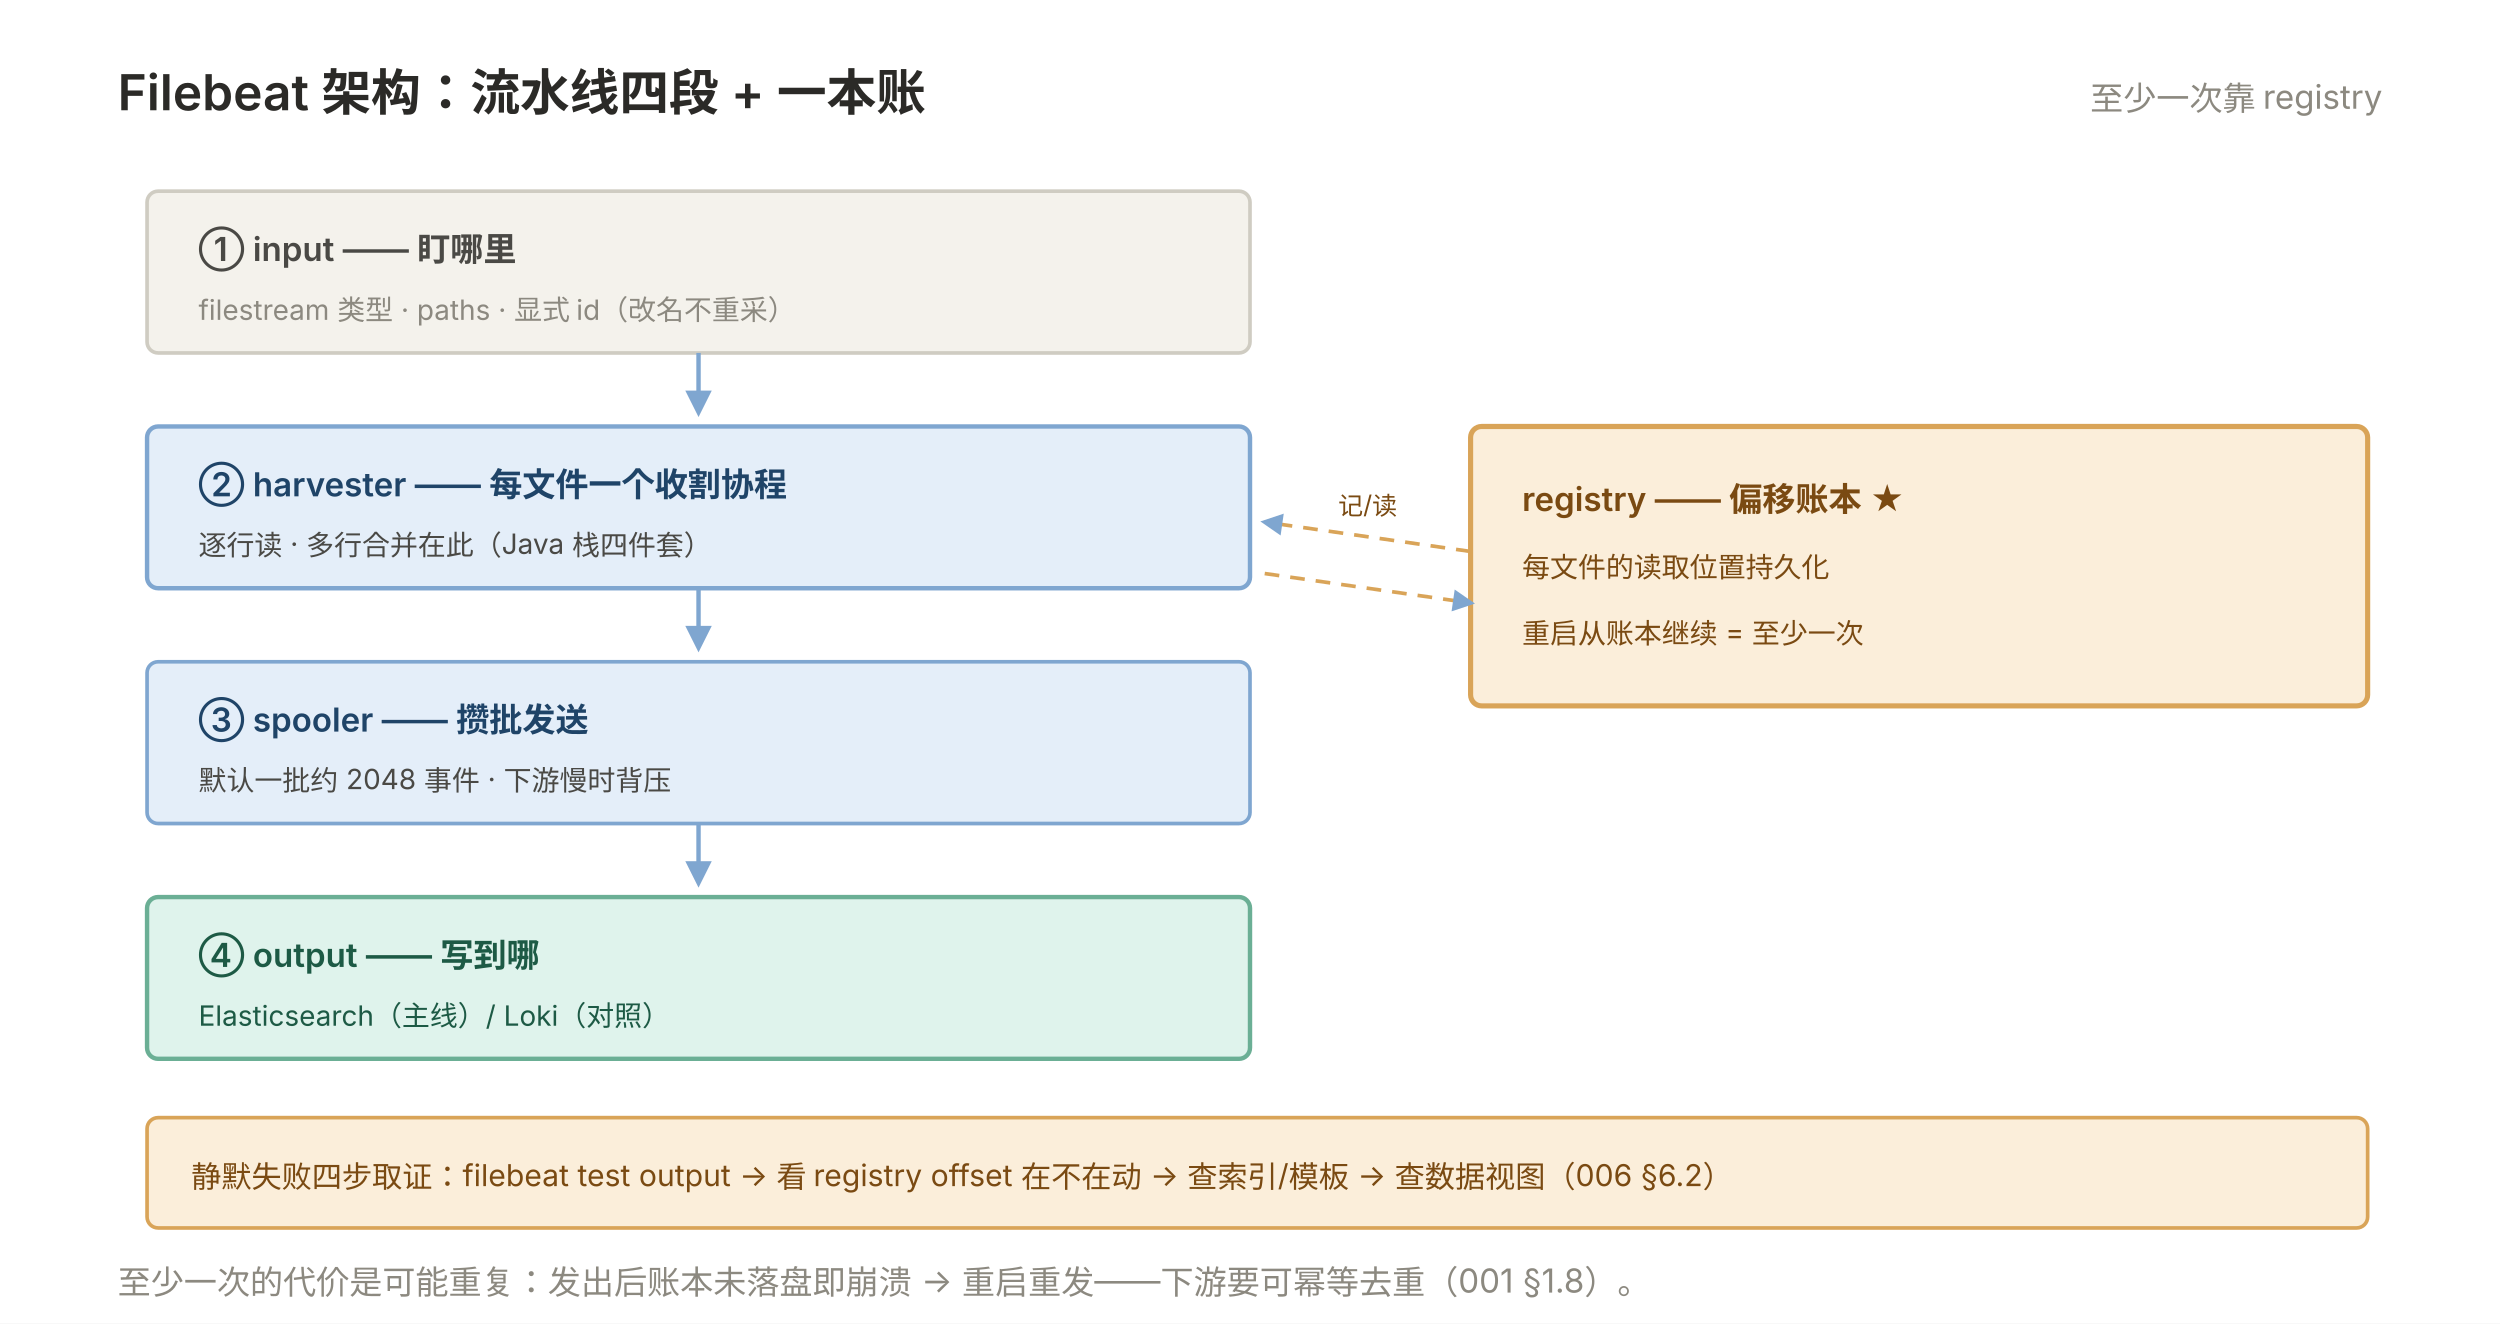
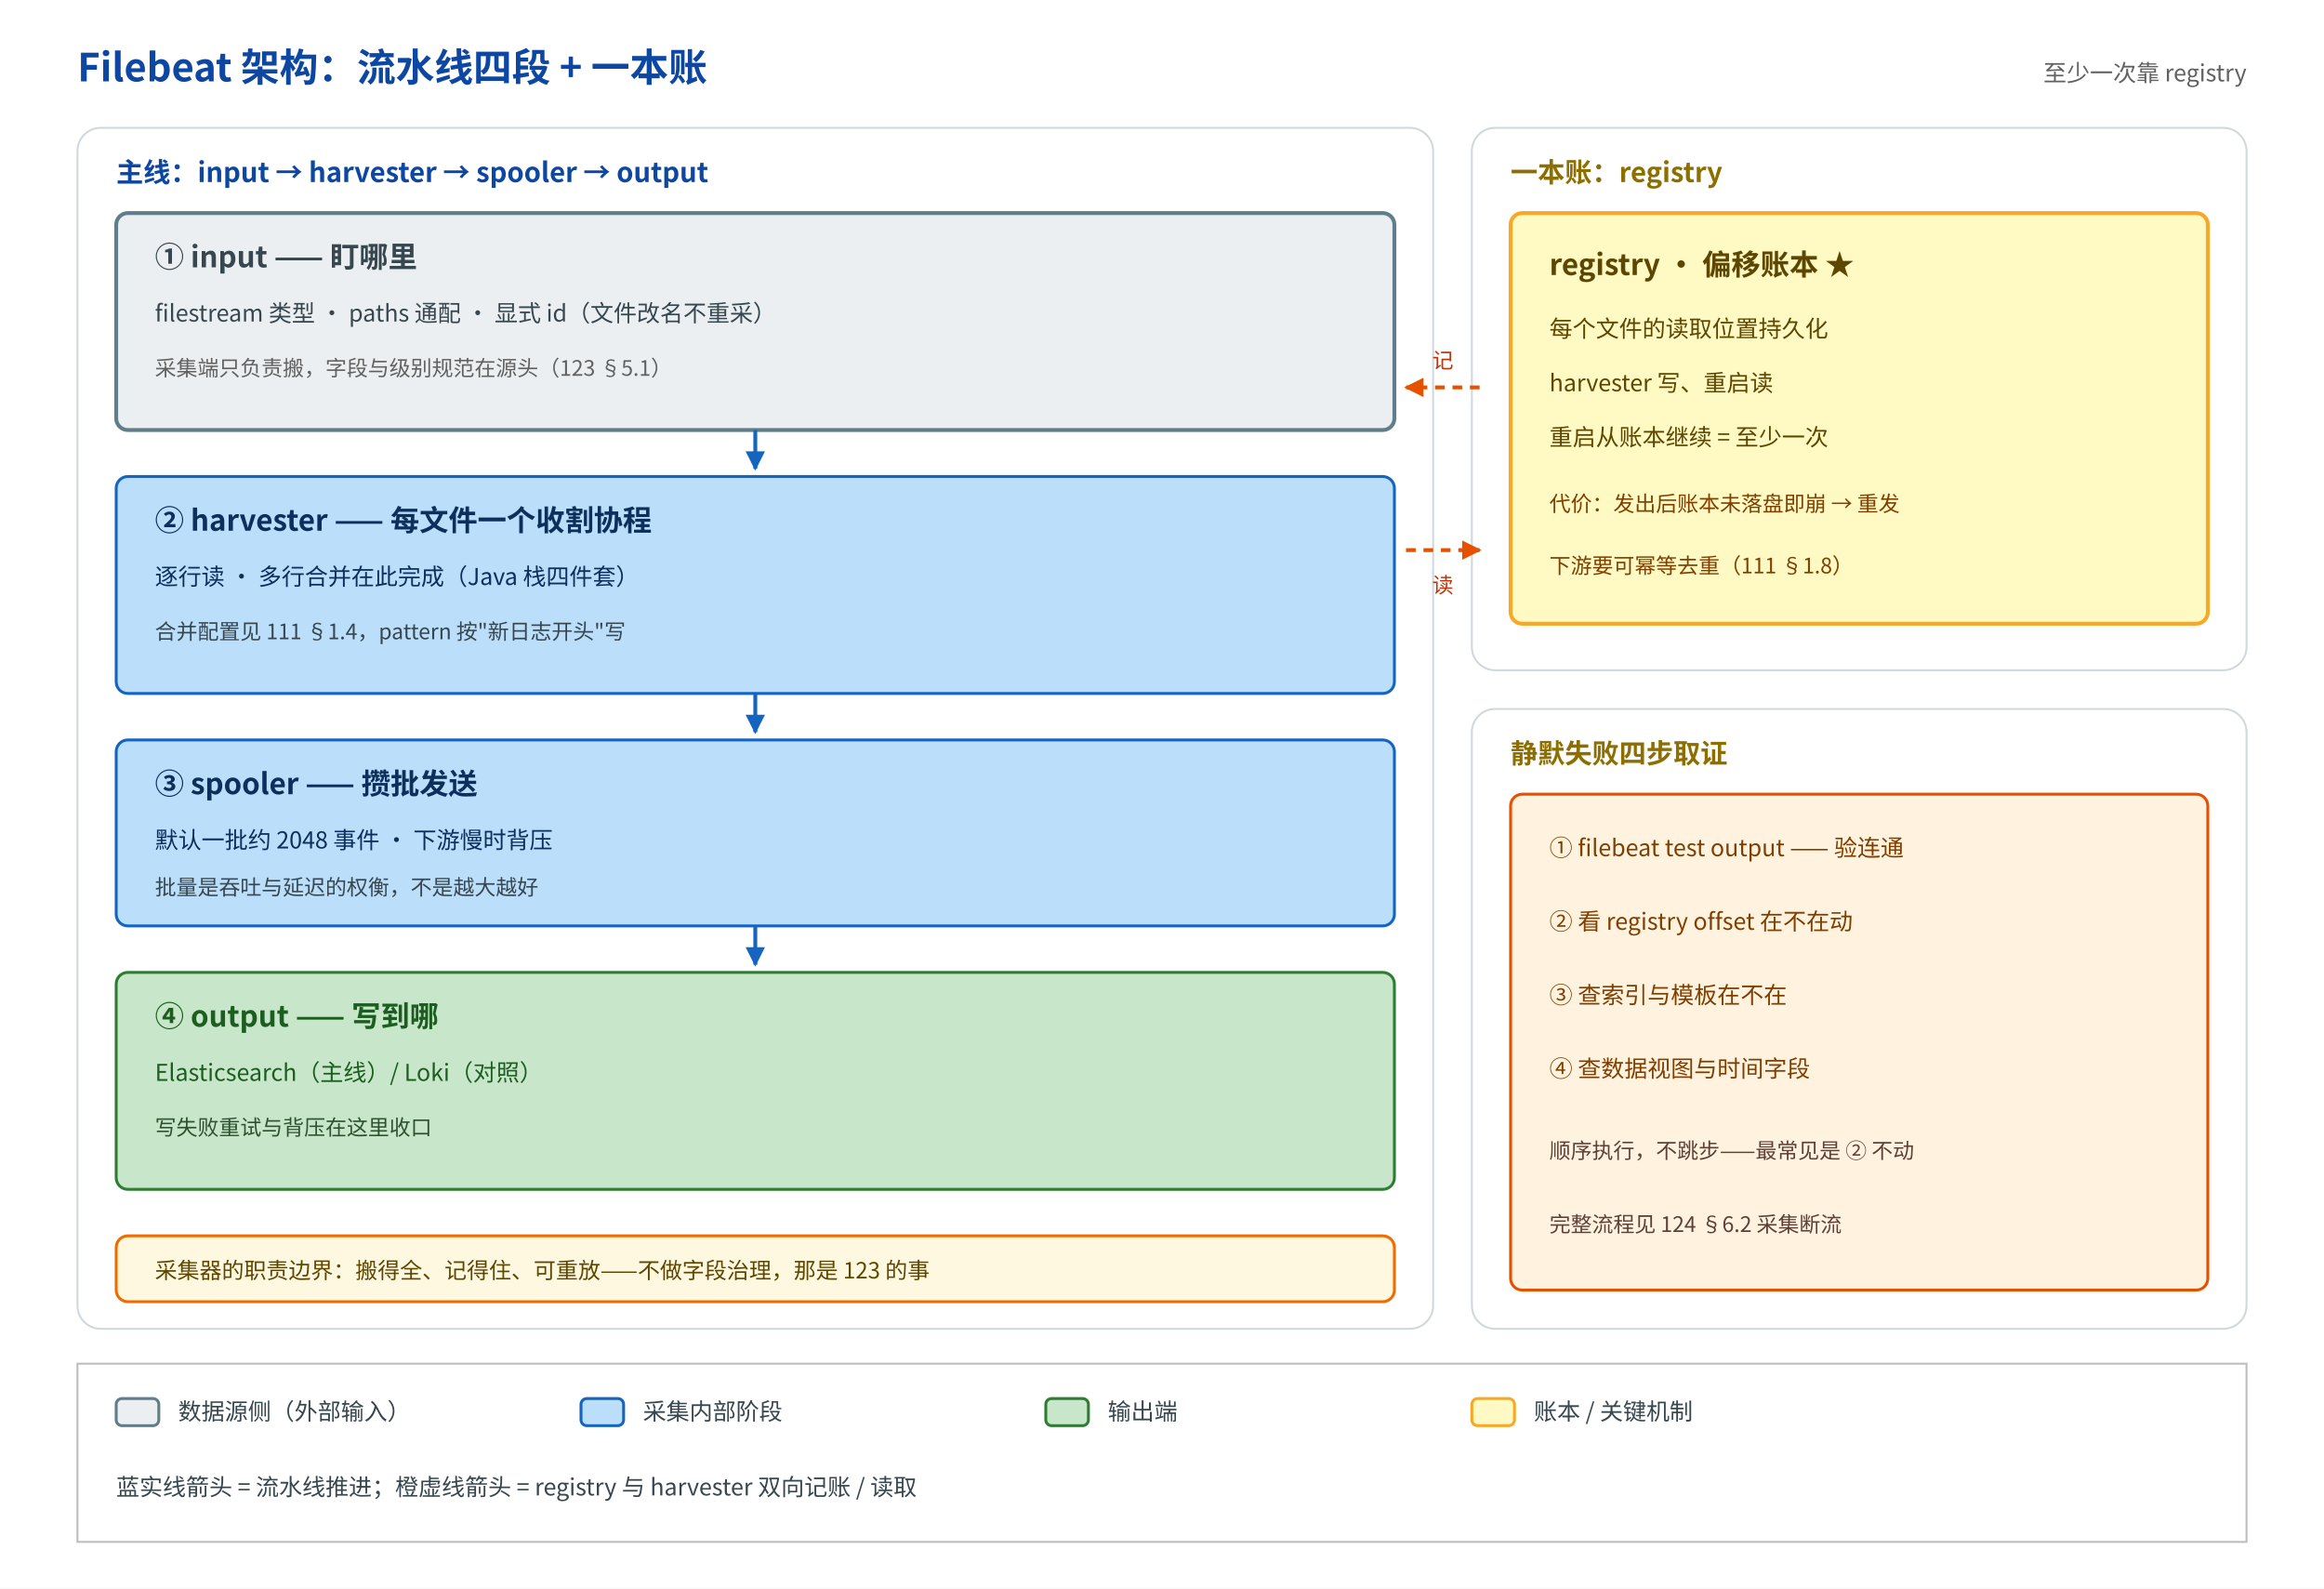
- <svg xmlns="http://www.w3.org/2000/svg" viewBox="0 0 1200 635.29" width="1200" height="635.29" font-family="-apple-system, 'Segoe UI', 'Microsoft YaHei', 'PingFang SC', sans-serif">
-   <g transform="scale(1.764706)">
-     <rect width="680" height="360" fill="#FFFFFF" />
-     <text x="32" y="30" font-size="13.5" font-weight="600" fill="#2B2A27">Filebeat 架构：流水线四段 + 一本账</text>
-     <text x="648" y="30" font-size="9" fill="#8C8980" text-anchor="end">至少一次靠 registry</text>
-     <defs>
-       <marker id="g1Blue" viewBox="0 0 10 10" refX="8" refY="5" markerWidth="6" markerHeight="6" orient="auto">
-         <path d="M0,0 L10,5 L0,10 z" fill="#7FA6D0" />
-       </marker>
-     </defs>
-     <rect x="40" y="52" width="300" height="44" rx="3" fill="#F4F2EC" stroke="#CFCCC2" stroke-width="1" />
-     <text x="54" y="71" font-size="9" font-weight="600" fill="#4A4945">① input —— 盯哪里</text>
-     <text x="54" y="87" font-size="7.6" fill="#8C8980">filestream 类型 · paths · 显式 id（改名不重采）</text>
-     <line x1="190" y1="96" x2="190" y2="112" stroke="#7FA6D0" stroke-width="1.2" marker-end="url(#g1Blue)" />
-     <rect x="40" y="116" width="300" height="44" rx="3" fill="#E4EEF9" stroke="#7FA6D0" stroke-width="1.2" />
-     <text x="54" y="135" font-size="9" font-weight="600" fill="#1F4468">② harvester —— 每文件一个收割协程</text>
-     <text x="54" y="151" font-size="7.6" fill="#4A4945">逐行读 · 多行合并在此（Java 栈四件套）</text>
-     <line x1="190" y1="160" x2="190" y2="176" stroke="#7FA6D0" stroke-width="1.2" marker-end="url(#g1Blue)" />
-     <rect x="40" y="180" width="300" height="44" rx="3" fill="#E4EEF9" stroke="#7FA6D0" stroke-width="1" />
-     <text x="54" y="199" font-size="9" font-weight="600" fill="#1F4468">③ spooler —— 攒批发送</text>
-     <text x="54" y="215" font-size="7.6" fill="#4A4945">默认一批约 2048 事件 · 下游慢时背压</text>
-     <line x1="190" y1="224" x2="190" y2="240" stroke="#7FA6D0" stroke-width="1.2" marker-end="url(#g1Blue)" />
-     <rect x="40" y="244" width="300" height="44" rx="3" fill="#DFF3EC" stroke="#6BAF95" stroke-width="1.2" />
-     <text x="54" y="263" font-size="9" font-weight="600" fill="#1D5A45">④ output —— 写到哪</text>
-     <text x="54" y="279" font-size="7.6" fill="#1D5A45">Elasticsearch（主线）/ Loki（对照）</text>
-     <rect x="400" y="116" width="244" height="76" rx="3" fill="#FBEEDA" stroke="#D9A458" stroke-width="1.4" />
-     <text x="414" y="139" font-size="9" font-weight="600" fill="#7A4A12">registry —— 偏移账本 ★</text>
-     <text x="414" y="157" font-size="7.6" fill="#7A4A12">每文件的读取位置持久化</text>
-     <text x="414" y="175" font-size="7.6" fill="#7A4A12">重启从账本继续 = 至少一次</text>
-     <line x1="400" y1="150" x2="344" y2="142" stroke="#D9A458" stroke-width="1" stroke-dasharray="4 3" marker-end="url(#g1Blue)" />
-     <line x1="344" y1="156" x2="400" y2="164" stroke="#D9A458" stroke-width="1" stroke-dasharray="4 3" marker-end="url(#g1Blue)" />
-     <text x="372" y="140" font-size="6.8" fill="#7A4A12" text-anchor="middle">记/读</text>
-     <rect x="40" y="304" width="604" height="30" rx="3" fill="#FBEEDA" stroke="#D9A458" stroke-width="1" />
-     <text x="52" y="323" font-size="8.2" fill="#7A4A12">静默失败四步取证：filebeat test output → 看 registry offset 在不在动 → 查索引/模板 → 查数据视图（006 §6.2）</text>
-     <text x="32" y="352" font-size="9" fill="#8C8980">至少一次的代价是可能重复：发出后账本未落盘即崩溃 → 重启重发——下游要可幂等去重（001 §1.8）。</text>
-   </g>
+ <svg xmlns="http://www.w3.org/2000/svg" viewBox="0 0 1200 820" font-family="Microsoft YaHei, PingFang SC, Noto Sans CJK SC, sans-serif">
+   <rect x="0" y="0" width="1200" height="820" fill="#ffffff" />
+   <defs>
+     <marker id="arrowBlue" viewBox="0 0 10 10" refX="9" refY="5" markerWidth="10" markerHeight="10" markerUnits="userSpaceOnUse" orient="auto-start-reverse">
+       <path d="M 0 0 L 10 5 L 0 10 z" fill="#1565c0" />
+     </marker>
+     <marker id="arrowOrange" viewBox="0 0 10 10" refX="9" refY="5" markerWidth="10" markerHeight="10" markerUnits="userSpaceOnUse" orient="auto-start-reverse">
+       <path d="M 0 0 L 10 5 L 0 10 z" fill="#e65100" />
+     </marker>
+   </defs>
+   <text x="40" y="42" font-size="20" font-weight="bold" fill="#0d47a1">Filebeat 架构：流水线四段 + 一本账</text>
+   <text x="1160" y="42" font-size="12" fill="#616161" text-anchor="end">至少一次靠 registry</text>
+   <rect x="40" y="66" width="700" height="620" rx="12" fill="#ffffff" stroke="#cfd8dc" stroke-width="1" />
+   <text x="60" y="94" font-size="14" font-weight="bold" fill="#0d47a1">主线：input → harvester → spooler → output</text>
+   <rect x="60" y="110" width="660" height="112" rx="6" fill="#eceff1" stroke="#607d8b" stroke-width="2" />
+   <text x="80" y="138" font-size="15" font-weight="bold" fill="#37474f">① input —— 盯哪里</text>
+   <text x="80" y="166" font-size="12" fill="#37474f">filestream 类型 · paths 通配 · 显式 id（文件改名不重采）</text>
+   <text x="80" y="194" font-size="11" fill="#616161">采集端只负责搬，字段与级别规范在源头（123 §5.1）</text>
+   <line x1="390" y1="222" x2="390" y2="242" stroke="#1565c0" stroke-width="2" marker-end="url(#arrowBlue)" />
+   <rect x="60" y="246" width="660" height="112" rx="6" fill="#bbdefb" stroke="#1565c0" stroke-width="1.5" />
+   <text x="80" y="274" font-size="15" font-weight="bold" fill="#0d2f5c">② harvester —— 每文件一个收割协程</text>
+   <text x="80" y="302" font-size="12" fill="#0d2f5c">逐行读 · 多行合并在此完成（Java 栈四件套）</text>
+   <text x="80" y="330" font-size="11" fill="#37474f">合并配置见 111 §1.4，pattern 按"新日志开头"写</text>
+   <line x1="390" y1="358" x2="390" y2="378" stroke="#1565c0" stroke-width="2" marker-end="url(#arrowBlue)" />
+   <rect x="60" y="382" width="660" height="96" rx="6" fill="#bbdefb" stroke="#1565c0" stroke-width="1.5" />
+   <text x="80" y="410" font-size="15" font-weight="bold" fill="#0d2f5c">③ spooler —— 攒批发送</text>
+   <text x="80" y="438" font-size="12" fill="#0d2f5c">默认一批约 2048 事件 · 下游慢时背压</text>
+   <text x="80" y="462" font-size="11" fill="#37474f">批量是吞吐与延迟的权衡，不是越大越好</text>
+   <line x1="390" y1="478" x2="390" y2="498" stroke="#1565c0" stroke-width="2" marker-end="url(#arrowBlue)" />
+   <rect x="60" y="502" width="660" height="112" rx="6" fill="#c8e6c9" stroke="#2e7d32" stroke-width="1.5" />
+   <text x="80" y="530" font-size="15" font-weight="bold" fill="#1b5e20">④ output —— 写到哪</text>
+   <text x="80" y="558" font-size="12" fill="#1b5e20">Elasticsearch（主线）/ Loki（对照）</text>
+   <text x="80" y="586" font-size="11" fill="#2e5230">写失败重试与背压在这里收口</text>
+   <rect x="60" y="638" width="660" height="34" rx="6" fill="#fff8e1" stroke="#ef6c00" stroke-width="1.5" />
+   <text x="80" y="660" font-size="11.5" fill="#5d4700">采集器的职责边界：搬得全、记得住、可重放——不做字段治理，那是 123 的事</text>
+   <rect x="760" y="66" width="400" height="280" rx="12" fill="#ffffff" stroke="#cfd8dc" stroke-width="1" />
+   <text x="780" y="94" font-size="14" font-weight="bold" fill="#8d6e00">一本账：registry</text>
+   <rect x="780" y="110" width="360" height="212" rx="6" fill="#fff9c4" stroke="#f9a825" stroke-width="2" />
+   <text x="800" y="142" font-size="15" font-weight="bold" fill="#5d4700">registry · 偏移账本 ★</text>
+   <text x="800" y="174" font-size="12" fill="#5d4700">每个文件的读取位置持久化</text>
+   <text x="800" y="202" font-size="12" fill="#5d4700">harvester 写、重启读</text>
+   <text x="800" y="230" font-size="12" fill="#5d4700">重启从账本继续 = 至少一次</text>
+   <text x="800" y="264" font-size="11" fill="#7f3f00">代价：发出后账本未落盘即崩 → 重发</text>
+   <text x="800" y="296" font-size="11" fill="#7f3f00">下游要可幂等去重（111 §1.8）</text>
+   <line x1="764" y1="200" x2="726" y2="200" stroke="#e65100" stroke-width="2" stroke-dasharray="5 4" marker-end="url(#arrowOrange)" />
+   <line x1="726" y1="284" x2="764" y2="284" stroke="#e65100" stroke-width="2" stroke-dasharray="5 4" marker-end="url(#arrowOrange)" />
+   <text x="745" y="190" font-size="11" fill="#bf360c" text-anchor="middle">记</text>
+   <text x="745" y="306" font-size="11" fill="#bf360c" text-anchor="middle">读</text>
+   <rect x="760" y="366" width="400" height="320" rx="12" fill="#ffffff" stroke="#cfd8dc" stroke-width="1" />
+   <text x="780" y="394" font-size="14" font-weight="bold" fill="#8d6e00">静默失败四步取证</text>
+   <rect x="780" y="410" width="360" height="256" rx="6" fill="#fff3e0" stroke="#e65100" stroke-width="1.5" />
+   <text x="800" y="442" font-size="12" fill="#7f3f00">① filebeat test output —— 验连通</text>
+   <text x="800" y="480" font-size="12" fill="#7f3f00">② 看 registry offset 在不在动</text>
+   <text x="800" y="518" font-size="12" fill="#7f3f00">③ 查索引与模板在不在</text>
+   <text x="800" y="556" font-size="12" fill="#7f3f00">④ 查数据视图与时间字段</text>
+   <text x="800" y="598" font-size="11" fill="#5d4037">顺序执行，不跳步——最常见是 ② 不动</text>
+   <text x="800" y="636" font-size="11" fill="#5d4037">完整流程见 124 §6.2 采集断流</text>
+   <rect x="40" y="704" width="1120" height="92" fill="#ffffff" stroke="#bdbdbd" stroke-width="1" />
+   <rect x="60" y="722" width="22" height="14" rx="3" fill="#eceff1" stroke="#607d8b" stroke-width="1.5" />
+   <text x="92" y="733" font-size="12" fill="#37474f">数据源侧（外部输入）</text>
+   <rect x="300" y="722" width="22" height="14" rx="3" fill="#bbdefb" stroke="#1565c0" stroke-width="1.5" />
+   <text x="332" y="733" font-size="12" fill="#37474f">采集内部阶段</text>
+   <rect x="540" y="722" width="22" height="14" rx="3" fill="#c8e6c9" stroke="#2e7d32" stroke-width="1.5" />
+   <text x="572" y="733" font-size="12" fill="#37474f">输出端</text>
+   <rect x="760" y="722" width="22" height="14" rx="3" fill="#fff9c4" stroke="#f9a825" stroke-width="1.5" />
+   <text x="792" y="733" font-size="12" fill="#37474f">账本 / 关键机制</text>
+   <text x="60" y="772" font-size="12" fill="#37474f">蓝实线箭头 = 流水线推进；橙虚线箭头 = registry 与 harvester 双向记账 / 读取</text>
</svg>
